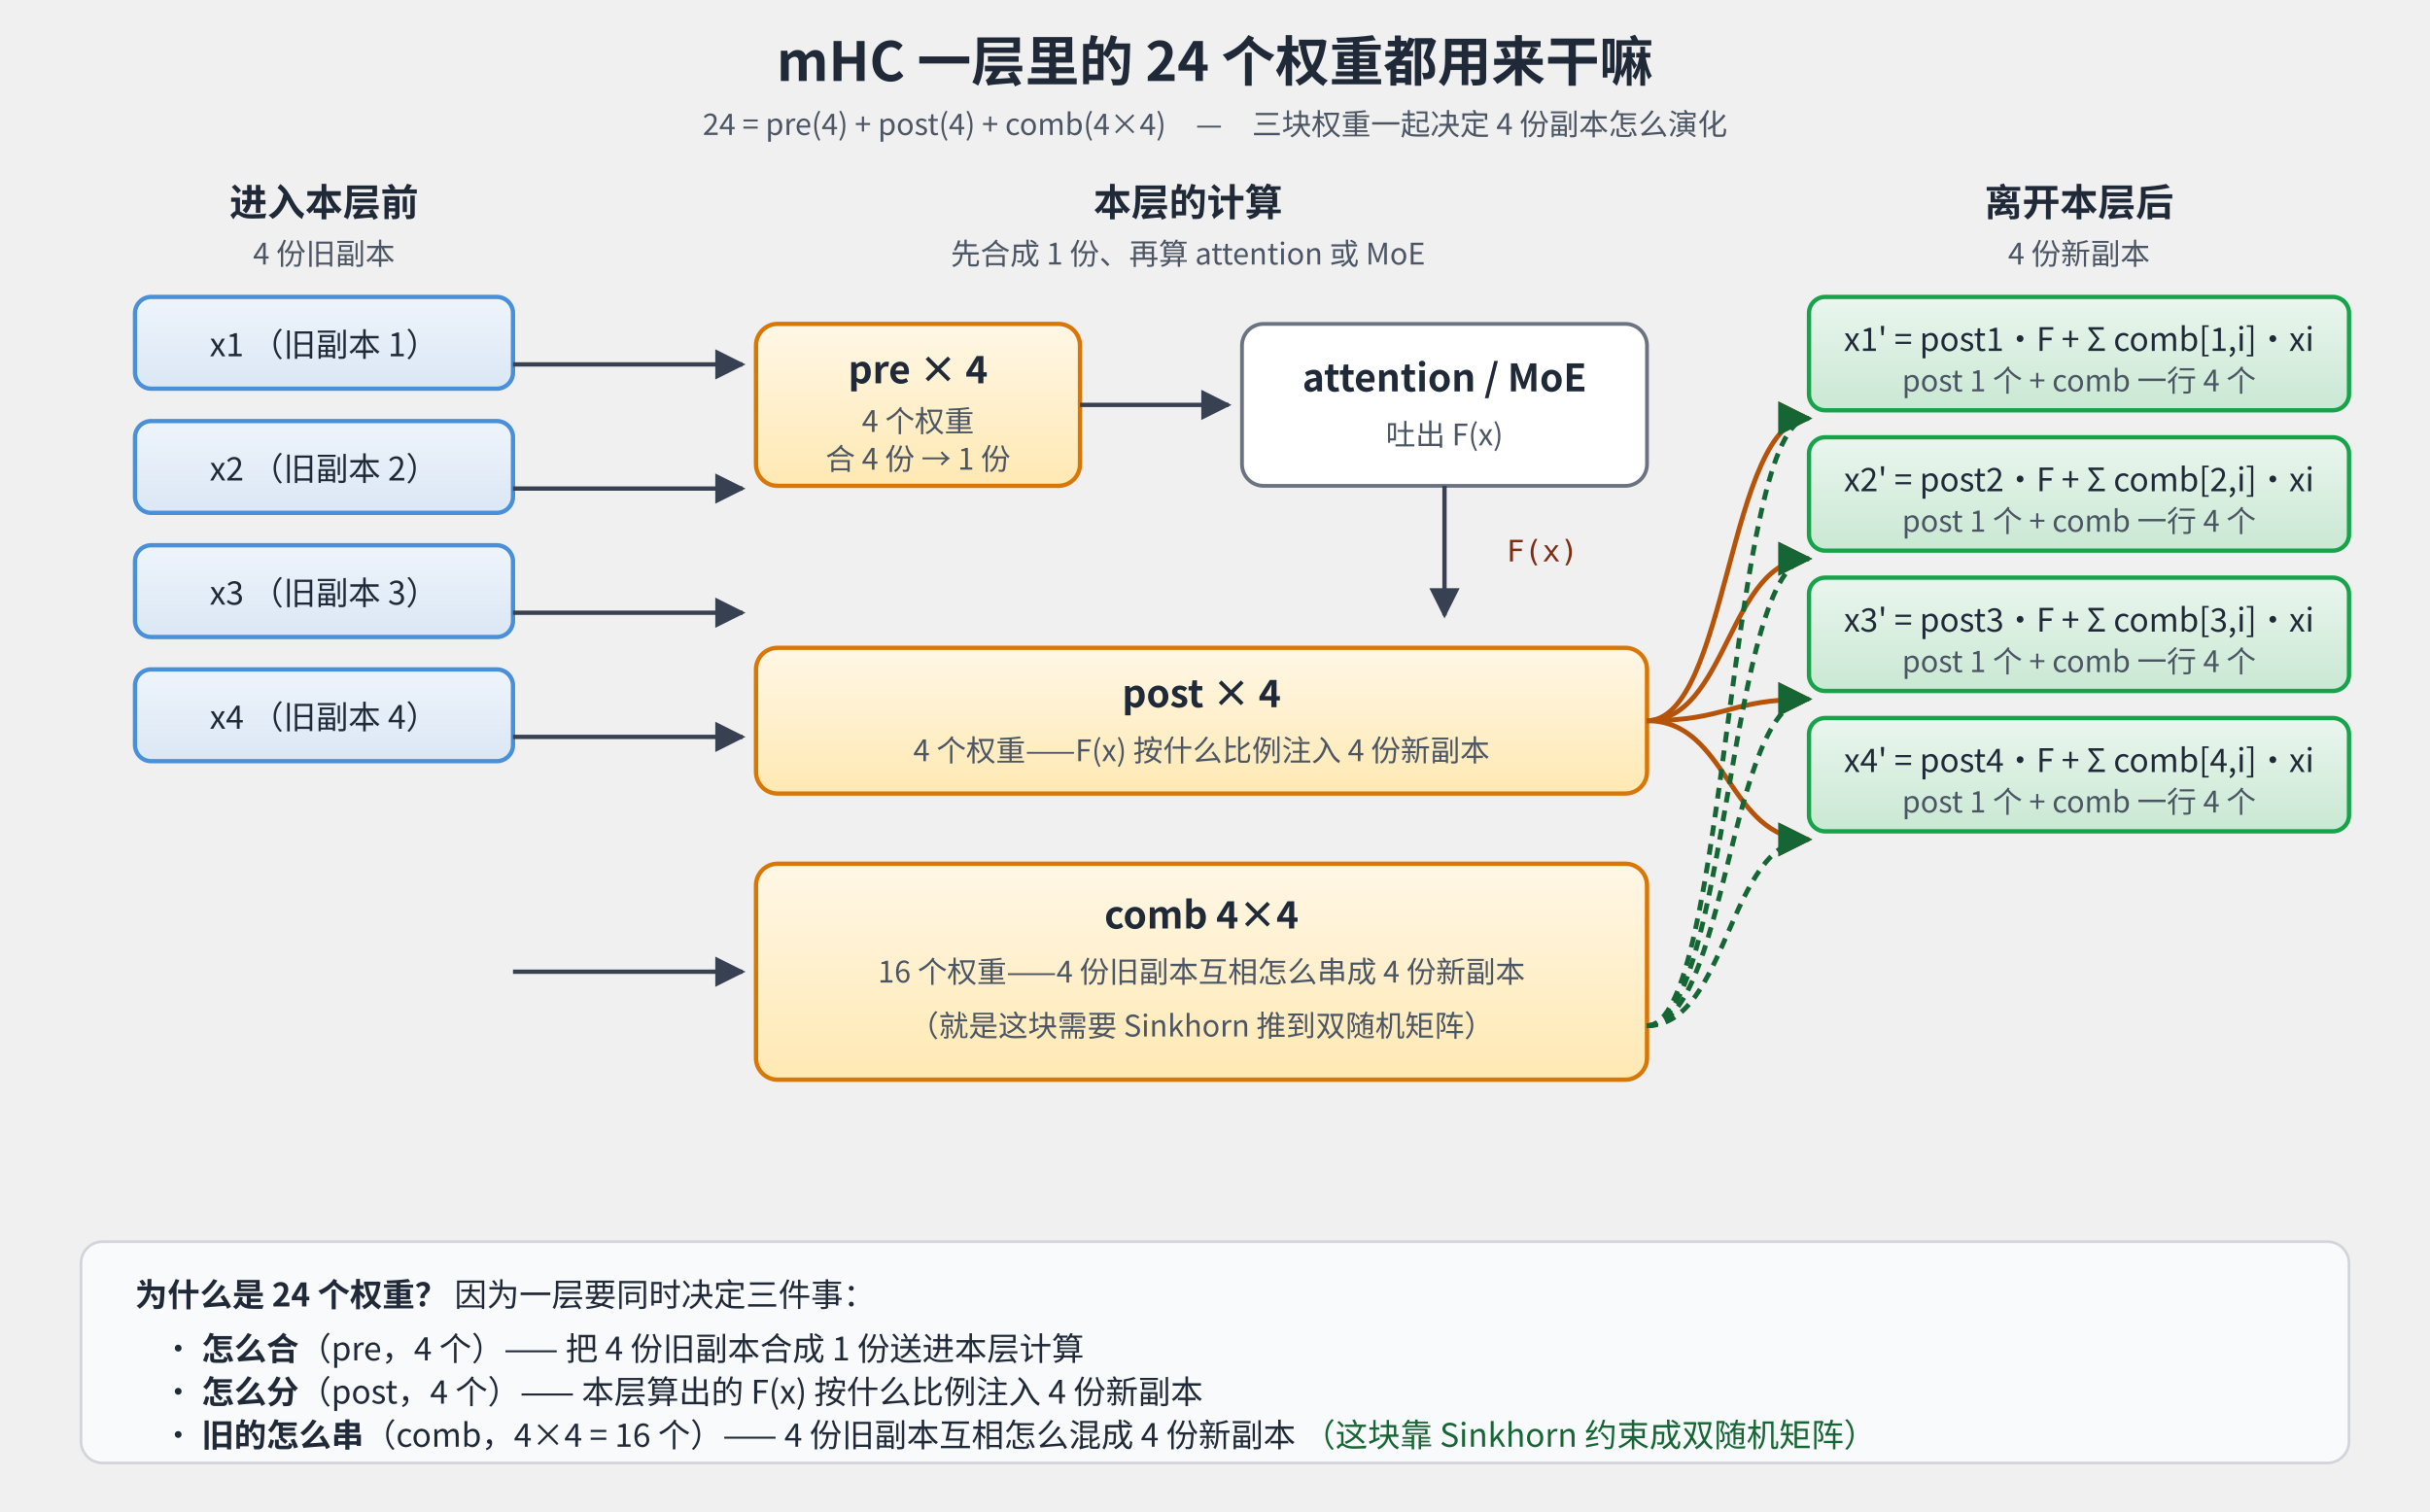
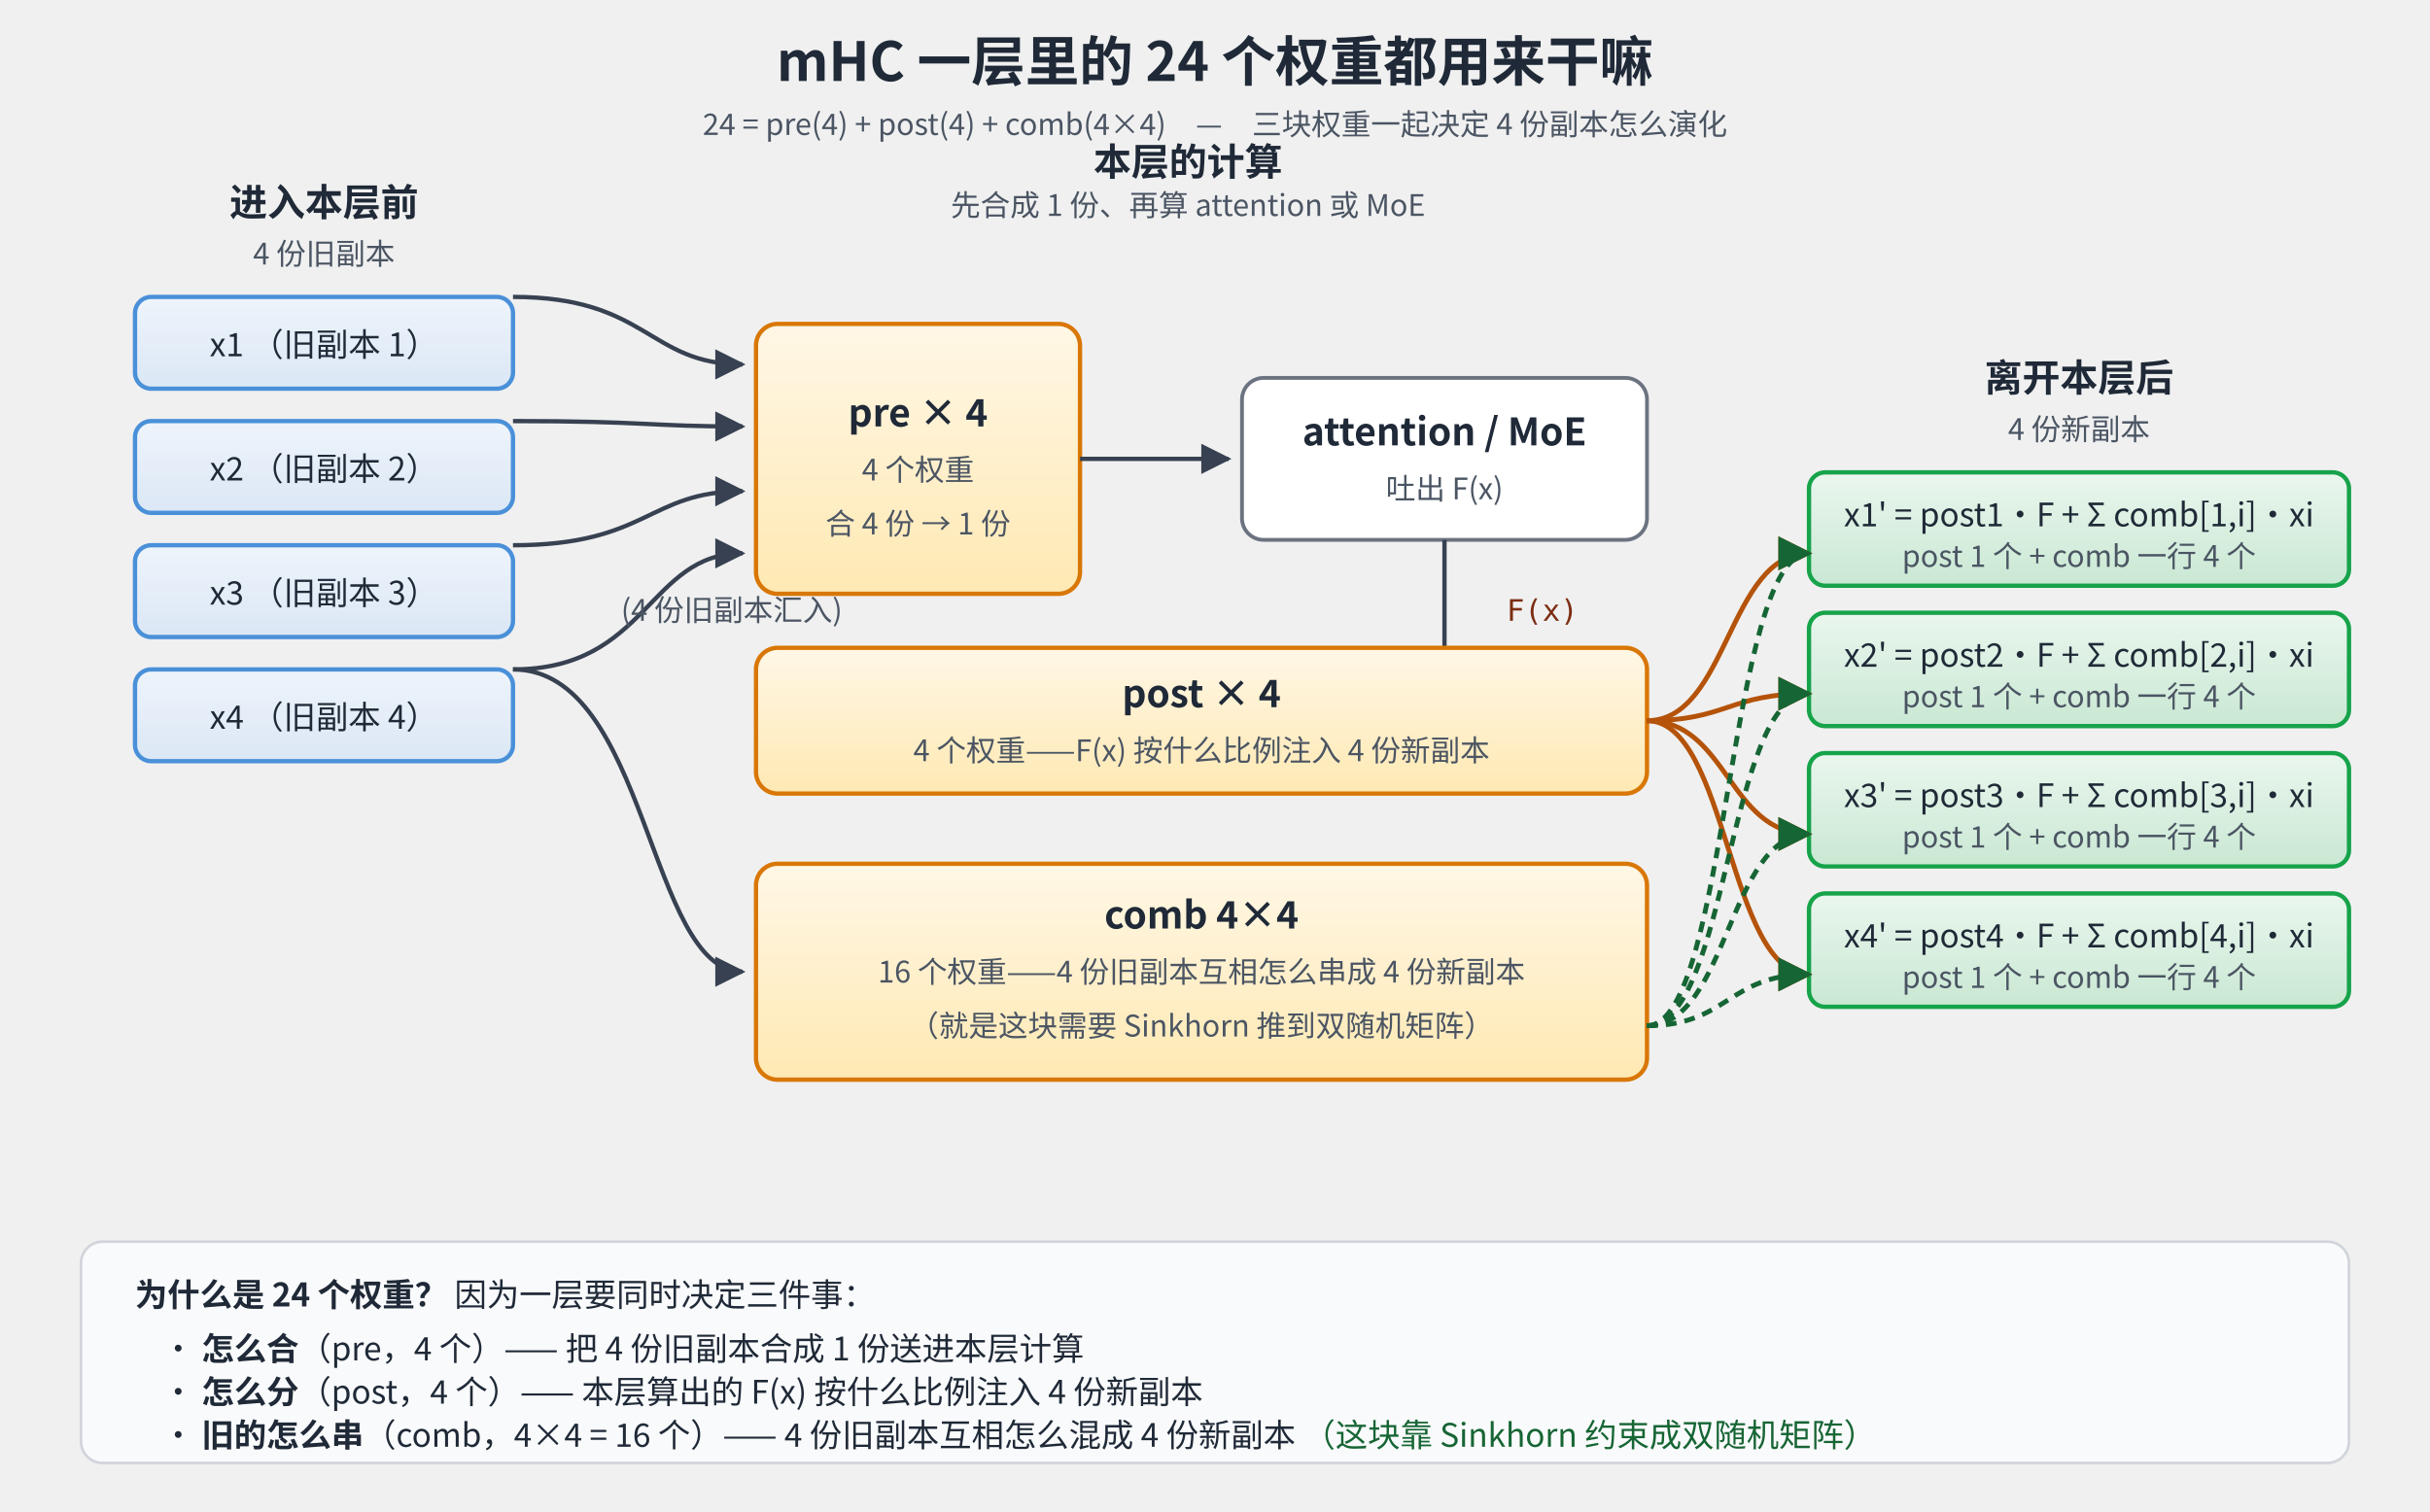
<svg xmlns="http://www.w3.org/2000/svg" viewBox="0 0 900 560">
  <defs>
    <linearGradient id="oldBg" x1="0" y1="0" x2="0" y2="1">
      <stop offset="0%" stop-color="#eef4fb" />
      <stop offset="100%" stop-color="#dbe7f5" />
    </linearGradient>
    <linearGradient id="newBg" x1="0" y1="0" x2="0" y2="1">
      <stop offset="0%" stop-color="#eaf6ee" />
      <stop offset="100%" stop-color="#c9e8d3" />
    </linearGradient>
    <linearGradient id="opBg" x1="0" y1="0" x2="0" y2="1">
      <stop offset="0%" stop-color="#fff7e6" />
      <stop offset="100%" stop-color="#ffe9b3" />
    </linearGradient>
    <marker id="arr" viewBox="0 0 10 10" refX="9" refY="5" markerWidth="7" markerHeight="7" orient="auto">
      <path d="M0,0 L10,5 L0,10 z" fill="#374151" />
    </marker>
    <marker id="arrR" viewBox="0 0 10 10" refX="9" refY="5" markerWidth="7" markerHeight="7" orient="auto">
      <path d="M0,0 L10,5 L0,10 z" fill="#b45309" />
    </marker>
    <marker id="arrG" viewBox="0 0 10 10" refX="9" refY="5" markerWidth="7" markerHeight="7" orient="auto">
      <path d="M0,0 L10,5 L0,10 z" fill="#166534" />
    </marker>
  </defs>
  <style>
    text { font-family: 'Noto Sans CJK SC', 'WenQuanYi Micro Hei', sans-serif; fill: #1f2937; }
    .title { font-size: 20px; font-weight: bold; }
    .head  { font-size: 14px; font-weight: bold; }
    .body  { font-size: 12px; }
    .small { font-size: 11px; fill: #4b5563; }
    .mono  { font-family: 'DejaVu Sans Mono', monospace; font-size: 11px; fill: #7c2d12; }
    .box   { stroke: #6b7280; stroke-width: 1.4; }
    .old   { fill: url(#oldBg); stroke: #4a90d9; stroke-width: 1.6; }
    .new   { fill: url(#newBg); stroke: #16a34a; stroke-width: 1.6; }
    .op    { fill: url(#opBg); stroke: #d97706; stroke-width: 1.6; }
    .flow  { stroke: #374151; stroke-width: 1.6; fill: none; marker-end: url(#arr); }
    .flowR { stroke: #b45309; stroke-width: 1.8; fill: none; marker-end: url(#arrR); }
    .flowG { stroke: #166534; stroke-width: 1.8; fill: none; marker-end: url(#arrG); }
  </style>
  <text x="450" y="30" text-anchor="middle" class="title">mHC 一层里的 24 个权重都用来干嘛</text>
  <text x="450" y="50" text-anchor="middle" class="small">24 = pre(4) + post(4) + comb(4×4)　—　三块权重一起决定 4 份副本怎么演化</text>
  <g transform="translate(30 80)">
    <text x="90" y="0" class="head" text-anchor="middle">进入本层前</text>
    <text x="90" y="18" class="small" text-anchor="middle">4 份旧副本</text>
    <g transform="translate(0 30)">
      <rect x="20" y="0" width="140" height="34" rx="6" class="box old" />
      <text x="90" y="22" class="body" text-anchor="middle">x1 （旧副本 1）</text>
      <rect x="20" y="46" width="140" height="34" rx="6" class="box old" />
      <text x="90" y="68" class="body" text-anchor="middle">x2 （旧副本 2）</text>
      <rect x="20" y="92" width="140" height="34" rx="6" class="box old" />
      <text x="90" y="114" class="body" text-anchor="middle">x3 （旧副本 3）</text>
      <rect x="20" y="138" width="140" height="34" rx="6" class="box old" />
      <text x="90" y="160" class="body" text-anchor="middle">x4 （旧副本 4）</text>
    </g>
  </g>
  <g transform="translate(260 80)">
-     <text x="180" y="0" class="head" text-anchor="middle">本层的计算</text>
-     <text x="180" y="18" class="small" text-anchor="middle">先合成 1 份、再算 attention 或 MoE</text>
-     <rect x="20" y="40" width="120" height="60" rx="8" class="box op" />
-     <text x="80" y="62" class="head" text-anchor="middle">pre × 4</text>
-     <text x="80" y="80" class="small" text-anchor="middle">4 个权重</text>
-     <text x="80" y="94" class="small" text-anchor="middle">合 4 份 → 1 份</text>
-     <rect x="200" y="40" width="150" height="60" rx="8" fill="#ffffff" stroke="#6b7280" stroke-width="1.4" />
-     <text x="275" y="65" class="head" text-anchor="middle">attention / MoE</text>
-     <text x="275" y="85" class="small" text-anchor="middle">吐出 F(x)</text>
-     <path d="M-70 55  H 15" class="flow" />
-     <path d="M-70 101 H 15" class="flow" />
-     <path d="M-70 147 H 15" class="flow" />
-     <path d="M-70 193 H 15" class="flow" />
-     <path d="M140 70 H 195" class="flow" />
-     <path d="M275 100 V 148" class="flow" />
-     <text x="298" y="128" class="mono">F(x)</text>
+     <text x="180" y="-15" class="head" text-anchor="middle">本层的计算</text>
+     <text x="180" y="0" class="small" text-anchor="middle">先合成 1 份、再算 attention 或 MoE</text>
+     <rect x="20" y="40" width="120" height="100" rx="8" class="box op" />
+     <text x="80" y="78" class="head" text-anchor="middle">pre × 4</text>
+     <text x="80" y="98" class="small" text-anchor="middle">4 个权重</text>
+     <text x="80" y="118" class="small" text-anchor="middle">合 4 份 → 1 份</text>
+     <rect x="200" y="60" width="150" height="60" rx="8" fill="#ffffff" stroke="#6b7280" stroke-width="1.4" />
+     <text x="275" y="85" class="head" text-anchor="middle">attention / MoE</text>
+     <text x="275" y="105" class="small" text-anchor="middle">吐出 F(x)</text>
+     <path d="M-70 30  C -20 30, -20 55, 15 55" class="flow" fill="none" />
+     <path d="M-70 76  C -20 76, -20 78, 15 78" class="flow" fill="none" />
+     <path d="M-70 122 C -20 122, -20 102, 15 102" class="flow" fill="none" />
+     <path d="M-70 168 C -20 168, -20 125, 15 125" class="flow" fill="none" />
+     <path d="M140 90 H 195" class="flow" />
+     <path d="M275 120 V 170" class="flow" />
+     <text x="298" y="150" class="mono">F(x)</text>
  </g>
  <g transform="translate(260 240)">
    <rect x="20" y="0" width="330" height="54" rx="8" class="box op" />
    <text x="185" y="22" class="head" text-anchor="middle">post × 4</text>
    <text x="185" y="42" class="small" text-anchor="middle">4 个权重——F(x) 按什么比例注入 4 份新副本</text>
  </g>
  <g transform="translate(260 320)">
    <rect x="20" y="0" width="330" height="80" rx="8" class="box op" />
    <text x="185" y="24" class="head" text-anchor="middle">comb 4×4</text>
    <text x="185" y="44" class="small" text-anchor="middle">16 个权重——4 份旧副本互相怎么串成 4 份新副本</text>
    <text x="185" y="64" class="small" text-anchor="middle">（就是这块需要 Sinkhorn 推到双随机矩阵）</text>
-     <path d="M-70 40 H 15" class="flow" />
+     <path d="M-70 -72 C -20 -72, -20 40, 15 40" class="flow" fill="none" />
+     <text x="-30" y="-90" class="small" fill="#166534">(4 份旧副本汇入)</text>
  </g>
-   <g transform="translate(650 80)">
+   <g transform="translate(650 145)">
    <text x="120" y="0" class="head" text-anchor="middle">离开本层后</text>
    <text x="120" y="18" class="small" text-anchor="middle">4 份新副本</text>
    <g transform="translate(0 30)">
      <rect x="20" y="0" width="200" height="42" rx="6" class="box new" />
      <text x="120" y="20" class="body" text-anchor="middle">x1' = post1·F + Σ comb[1,i]·xi</text>
      <text x="120" y="35" class="small" text-anchor="middle">post 1 个 + comb 一行 4 个</text>
      <rect x="20" y="52" width="200" height="42" rx="6" class="box new" />
      <text x="120" y="72" class="body" text-anchor="middle">x2' = post2·F + Σ comb[2,i]·xi</text>
      <text x="120" y="87" class="small" text-anchor="middle">post 1 个 + comb 一行 4 个</text>
      <rect x="20" y="104" width="200" height="42" rx="6" class="box new" />
      <text x="120" y="124" class="body" text-anchor="middle">x3' = post3·F + Σ comb[3,i]·xi</text>
      <text x="120" y="139" class="small" text-anchor="middle">post 1 个 + comb 一行 4 个</text>
      <rect x="20" y="156" width="200" height="42" rx="6" class="box new" />
      <text x="120" y="176" class="body" text-anchor="middle">x4' = post4·F + Σ comb[4,i]·xi</text>
      <text x="120" y="191" class="small" text-anchor="middle">post 1 个 + comb 一行 4 个</text>
    </g>
  </g>
-   <path d="M610 267 C 640 267, 640 155, 670 155" class="flowR" />
-   <path d="M610 267 C 640 267, 640 207, 670 207" class="flowR" />
-   <path d="M610 267 C 640 267, 640 259, 670 259" class="flowR" />
-   <path d="M610 267 C 640 267, 640 311, 670 311" class="flowR" />
-   <path d="M610 380 C 640 380, 640 155, 670 155" class="flowG" stroke-dasharray="4 3" />
-   <path d="M610 380 C 640 380, 640 207, 670 207" class="flowG" stroke-dasharray="4 3" />
-   <path d="M610 380 C 640 380, 640 259, 670 259" class="flowG" stroke-dasharray="4 3" />
-   <path d="M610 380 C 640 380, 640 311, 670 311" class="flowG" stroke-dasharray="4 3" />
+   <path d="M610 267 C 640 267, 640 205, 670 205" class="flowR" />
+   <path d="M610 267 C 640 267, 640 257, 670 257" class="flowR" />
+   <path d="M610 267 C 640 267, 640 309, 670 309" class="flowR" />
+   <path d="M610 267 C 640 267, 640 361, 670 361" class="flowR" />
+   <path d="M610 380 C 640 380, 640 205, 670 205" class="flowG" stroke-dasharray="4 3" />
+   <path d="M610 380 C 640 380, 640 257, 670 257" class="flowG" stroke-dasharray="4 3" />
+   <path d="M610 380 C 640 380, 640 309, 670 309" class="flowG" stroke-dasharray="4 3" />
+   <path d="M610 380 C 640 380, 640 361, 670 361" class="flowG" stroke-dasharray="4 3" />
  <g transform="translate(30 460)">
    <rect x="0" y="0" width="840" height="82" rx="8" fill="#f9fafb" stroke="#d1d5db" />
    <text x="20" y="24" class="body">
      <tspan font-weight="bold">为什么是 24 个权重？</tspan>
      因为一层要同时决定三件事：
    </text>
    <text x="30" y="44" class="body">
      · <tspan font-weight="bold">怎么合</tspan>（pre，4 个）—— 把 4 份旧副本合成 1 份送进本层计算
    </text>
    <text x="30" y="60" class="body">
      · <tspan font-weight="bold">怎么分</tspan>（post，4 个）—— 本层算出的 F(x) 按什么比例注入 4 份新副本
    </text>
    <text x="30" y="76" class="body">
      · <tspan font-weight="bold">旧的怎么串</tspan>（comb，4×4 = 16 个）—— 4 份旧副本互相怎么混成 4 份新副本 <tspan fill="#166534">（这块靠 Sinkhorn 约束成双随机矩阵）</tspan>
    </text>
  </g>
</svg>
